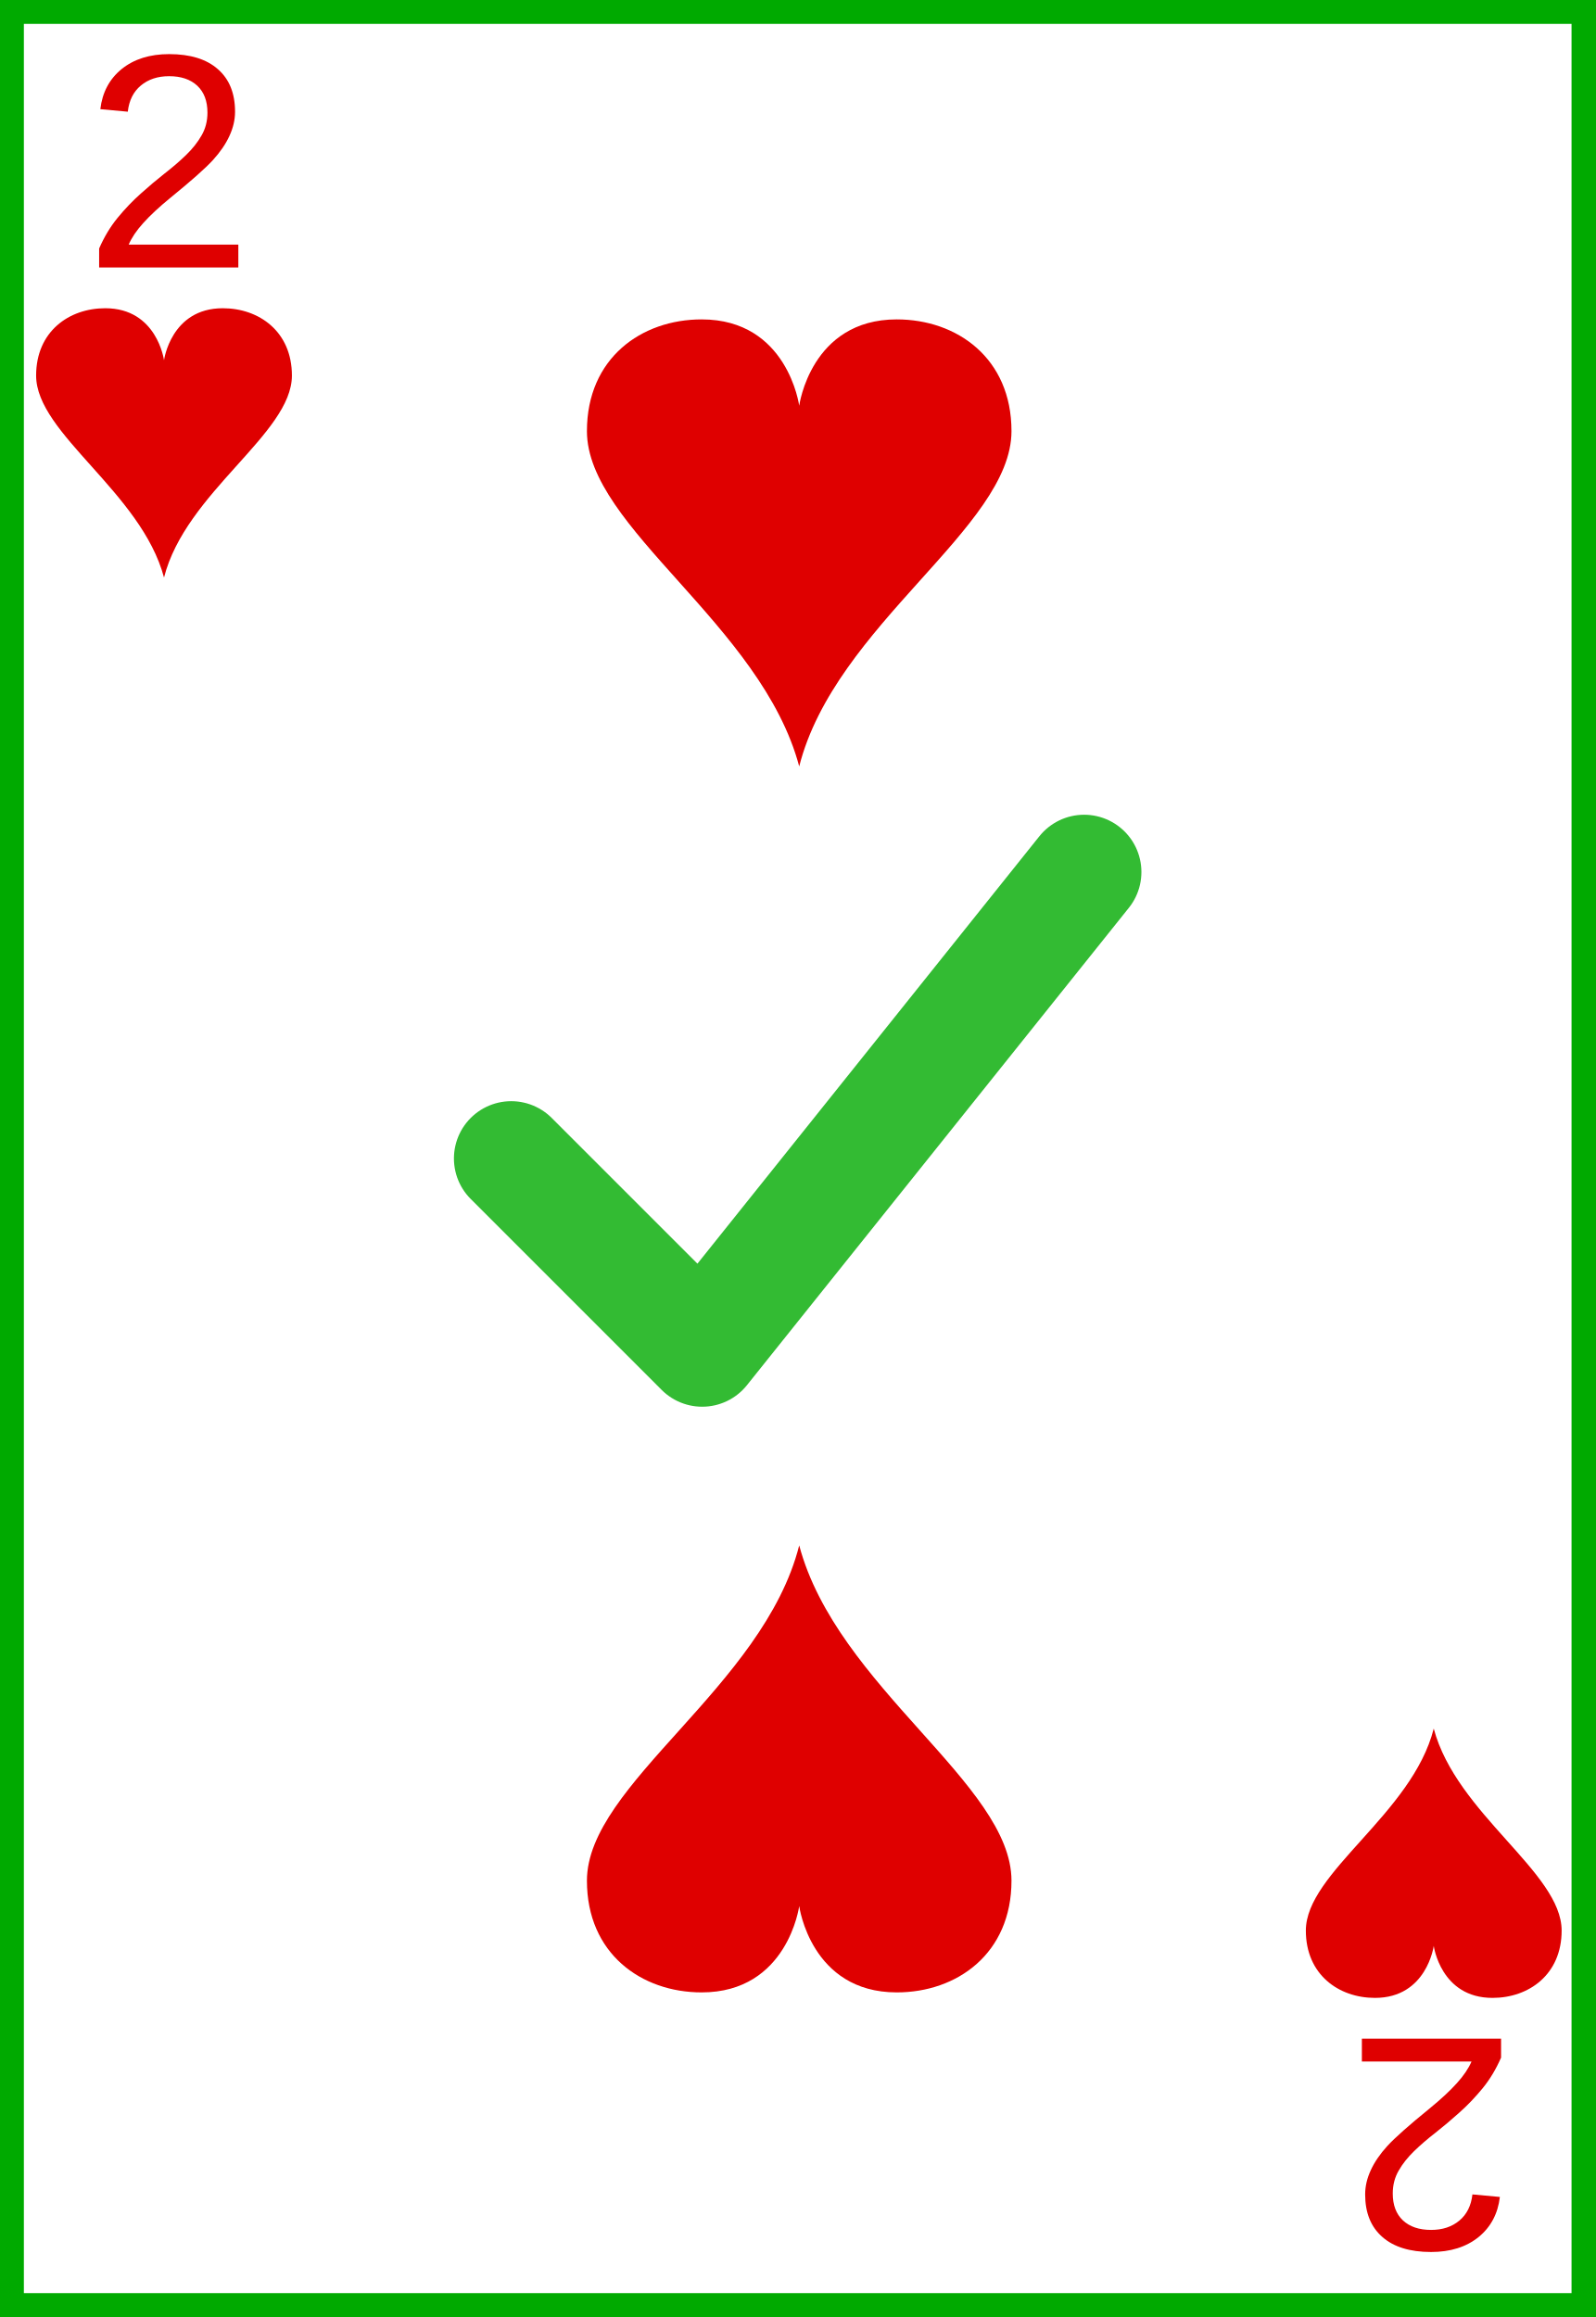
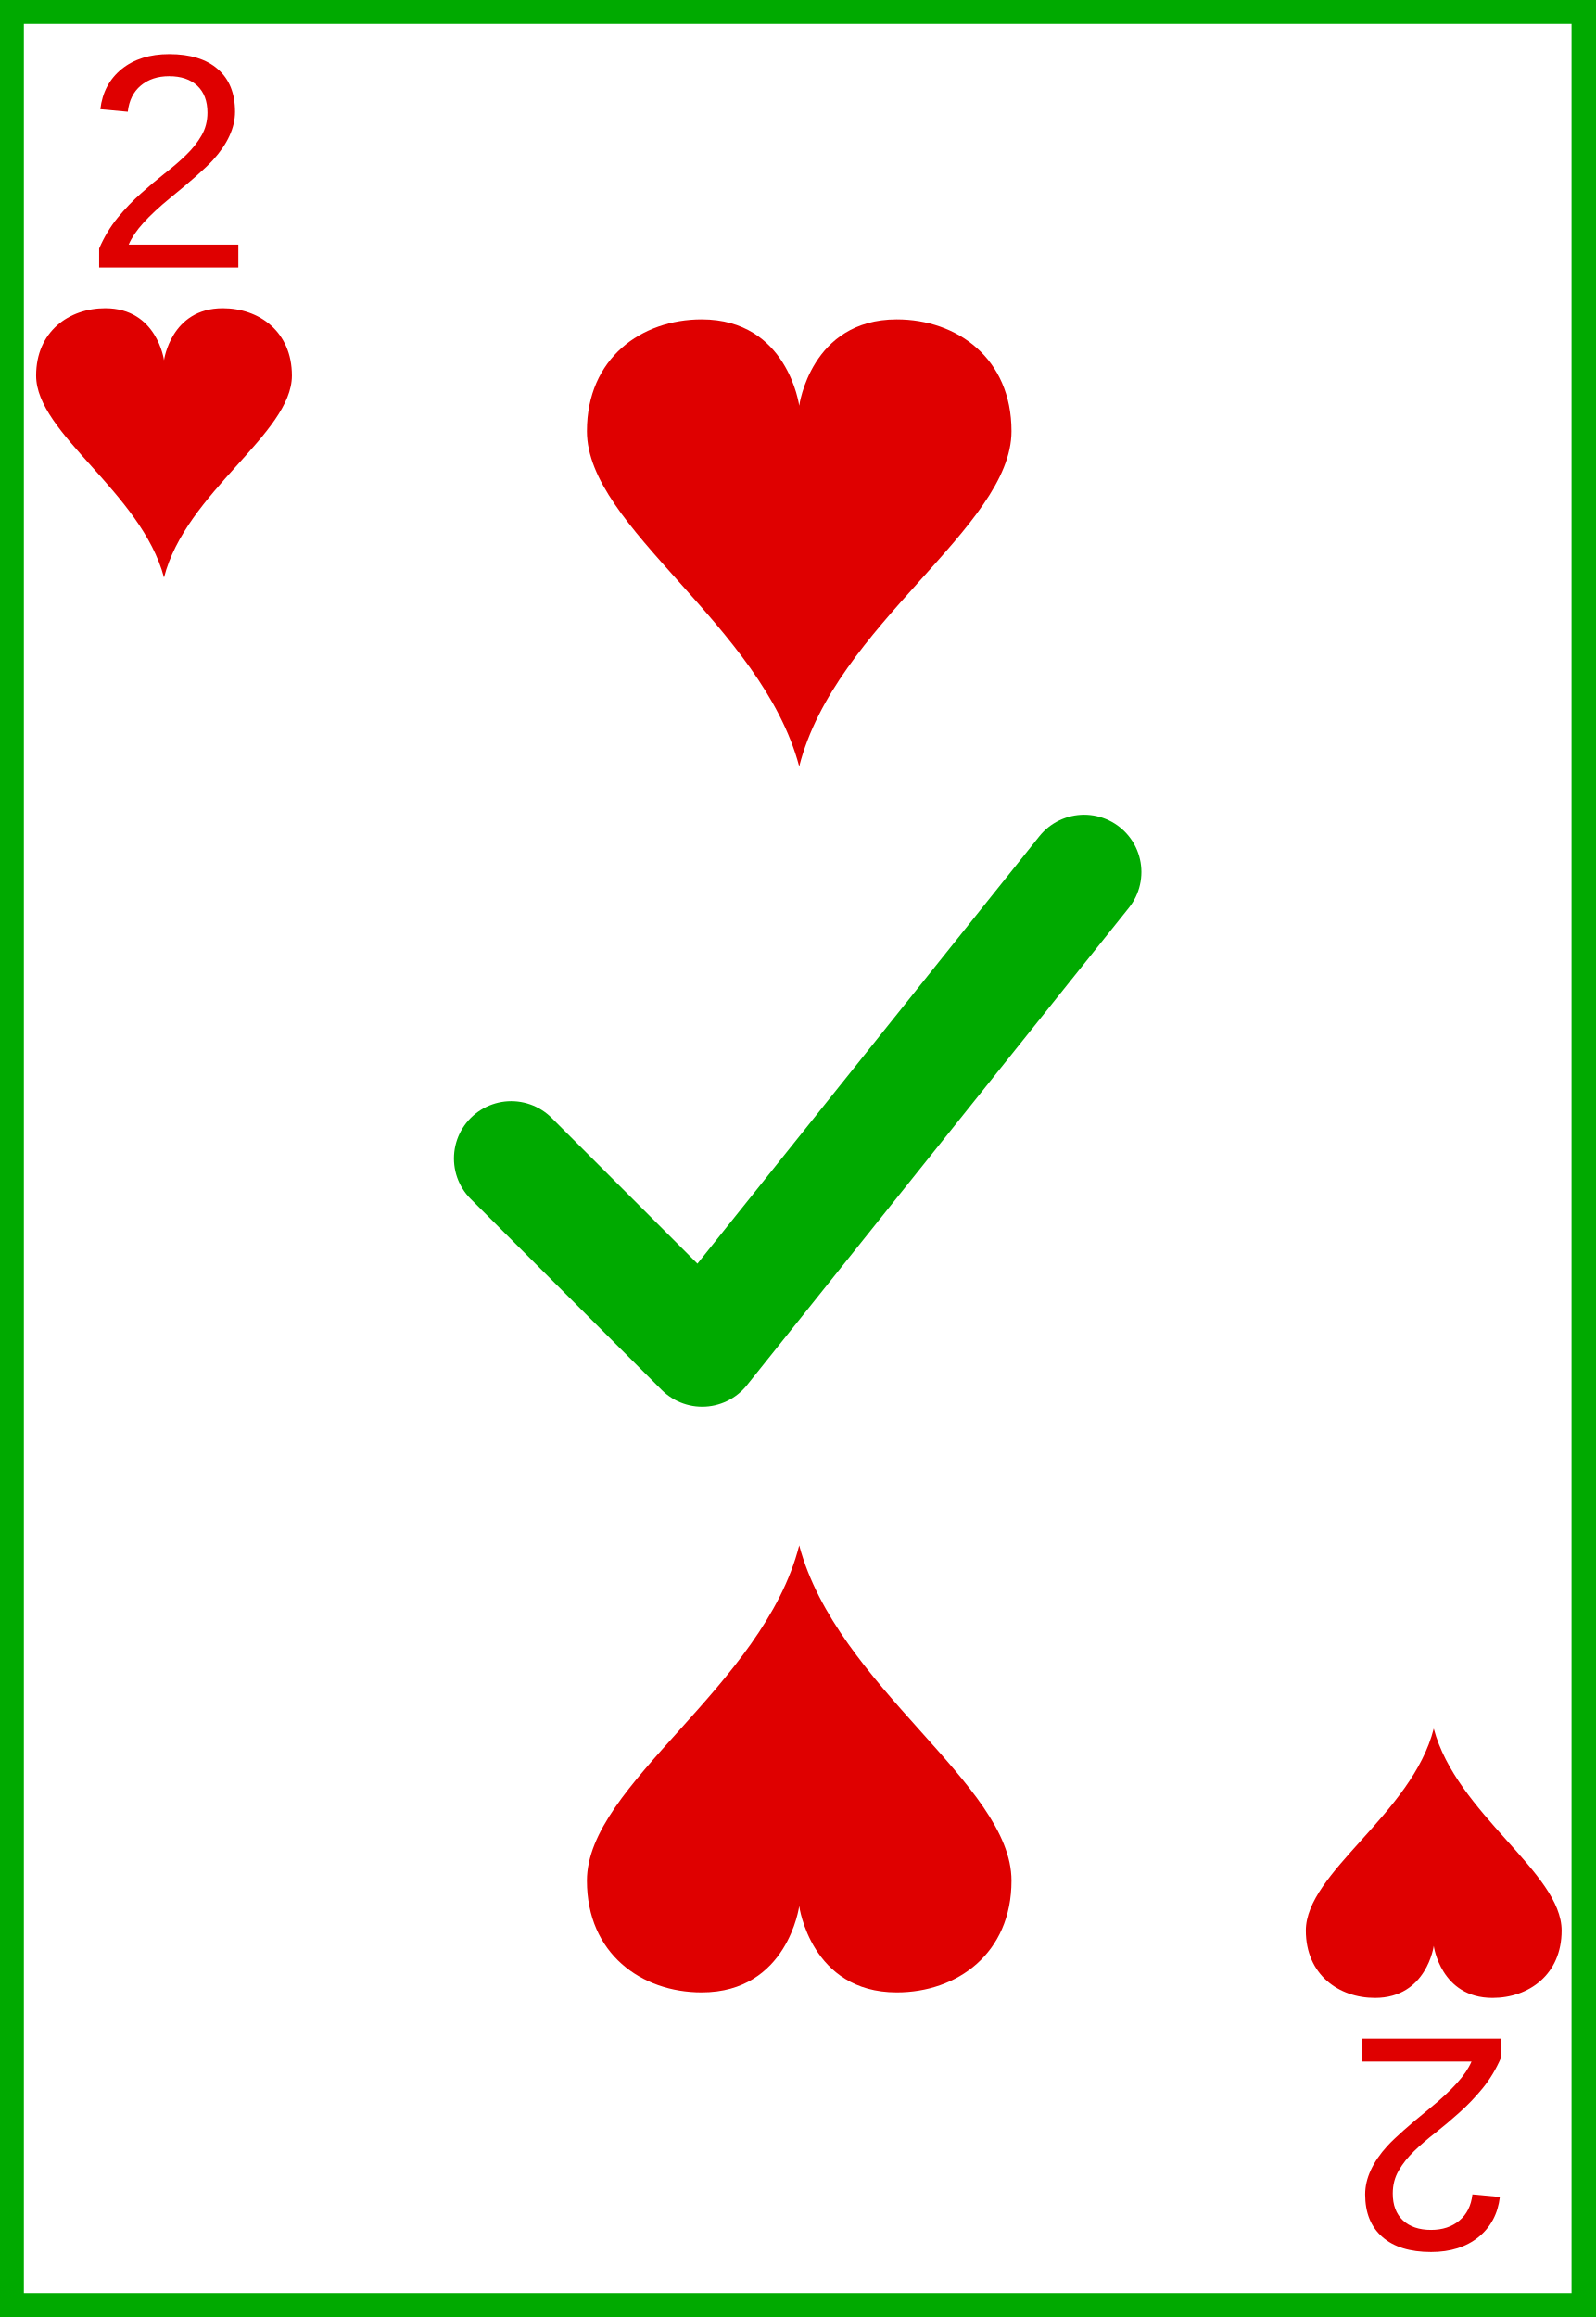
<svg xmlns="http://www.w3.org/2000/svg" xmlns:xlink="http://www.w3.org/1999/xlink" width="167.087pt" height="242.667pt" viewBox="0 0 167.087 242.667" xml:space="preserve" id="svg2" version="1.1">
  <defs id="defs41">
    <radialGradient xlink:href="#linearGradient3773" id="radialGradient3781" cx="-0.158" cy="-8.835" fx="-0.158" fy="-8.835" r="8" gradientTransform="matrix(-1.584269,-0.02349808,0.03071979,-2.477574,-0.2485638,-26.71351)" gradientUnits="userSpaceOnUse" />
    <linearGradient id="linearGradient3773">
      <stop style="stop-color:#000000;stop-opacity:1;" offset="0" id="stop3775" />
      <stop style="stop-color:#000000;stop-opacity:0.649;" offset="1" id="stop3777" />
    </linearGradient>
    <radialGradient xlink:href="#linearGradient3773" id="radialGradient3957" cx="-0.158" cy="-8.835" fx="-0.158" fy="-8.835" r="8" gradientTransform="matrix(-1.584269,-0.02349808,0.03071979,-2.477574,-0.2485638,-26.71351)" gradientUnits="userSpaceOnUse" />
    <linearGradient id="linearGradient3959">
      <stop style="stop-color:#000000;stop-opacity:1;" offset="0" id="stop3961" />
      <stop style="stop-color:#000000;stop-opacity:0.649;" offset="1" id="stop3963" />
    </linearGradient>
    <radialGradient r="81.903" fy="509.476" fx="168.025" cy="509.476" cx="168.025" gradientTransform="matrix(1.25656,-0.7774064,0.3366382,0.5361257,-221.2021,359.2426)" gradientUnits="userSpaceOnUse" id="radialGradient3975" xlink:href="#linearGradient3784-4" />
    <linearGradient id="linearGradient3784-4">
      <stop style="stop-color:#ffffff;stop-opacity:0.435;" offset="0" id="stop3786-8" />
      <stop style="stop-color:#000000;stop-opacity:0;" offset="1" id="stop3788-6" />
    </linearGradient>
    <radialGradient xlink:href="#linearGradient3784-4-5" id="radialGradient3929" gradientUnits="userSpaceOnUse" gradientTransform="matrix(1.25656,-0.7774064,0.3366382,0.5361257,-221.2021,359.2426)" cx="168.025" cy="509.476" fx="168.025" fy="509.476" r="81.903" />
    <linearGradient id="linearGradient3784-4-5">
      <stop style="stop-color:#ffffff;stop-opacity:0.489;" offset="0" id="stop3786-8-0" />
      <stop style="stop-color:#000000;stop-opacity:0;" offset="1" id="stop3788-6-3" />
    </linearGradient>
    <radialGradient xlink:href="#linearGradient3784-4-1" id="radialGradient3927" gradientUnits="userSpaceOnUse" gradientTransform="matrix(1.25656,-0.7774064,0.3366382,0.5361257,-221.2021,359.2426)" cx="168.025" cy="509.476" fx="168.025" fy="509.476" r="81.903" />
    <linearGradient id="linearGradient3784-4-1">
      <stop style="stop-color:#ffffff;stop-opacity:0.237;" offset="0" id="stop3786-8-03" />
      <stop style="stop-color:#000000;stop-opacity:0;" offset="1" id="stop3788-6-6" />
    </linearGradient>
    <radialGradient xlink:href="#linearGradient3768" id="radialGradient3776" cx="-0.206" cy="-4.579" fx="-0.206" fy="-4.579" r="8" gradientTransform="matrix(-1,0,0,-1.720176,-0.4120407,-13.02719)" gradientUnits="userSpaceOnUse" />
    <linearGradient id="linearGradient3768">
      <stop style="stop-color:#df0000;stop-opacity:1;" offset="0" id="stop3770" />
      <stop style="stop-color:#df0000;stop-opacity:0.672;" offset="1" id="stop3772" />
    </linearGradient>
    <radialGradient r="81.903" fy="511.223" fx="171.487" cy="511.223" cx="171.487" gradientTransform="matrix(1.152989,-0.6739155,0.3948202,0.6754904,-233.6326,270.4008)" gradientUnits="userSpaceOnUse" id="radialGradient4013" xlink:href="#linearGradient3784-4-6" />
    <linearGradient id="linearGradient3784-4-6">
      <stop style="stop-color:#ffffff;stop-opacity:0.313;" offset="0" id="stop3786-8-8" />
      <stop style="stop-color:#000000;stop-opacity:0;" offset="1" id="stop3788-6-8" />
    </linearGradient>
    <radialGradient r="81.903" fy="492.632" fx="159.354" cy="492.632" cx="159.354" gradientTransform="matrix(1.089478,-0.715138,0.4464527,0.6562658,-244.9333,290.9185)" gradientUnits="userSpaceOnUse" id="radialGradient4013-8" xlink:href="#linearGradient3784-4-2" />
    <linearGradient id="linearGradient3784-4-2">
      <stop style="stop-color:#ffffff;stop-opacity:0.29;" offset="0" id="stop3786-8-1" />
      <stop style="stop-color:#000000;stop-opacity:0;" offset="1" id="stop3788-6-5" />
    </linearGradient>
    <radialGradient r="81.903" fy="492.632" fx="159.354" cy="492.632" cx="159.354" gradientTransform="matrix(1.089478,-0.715138,0.4464527,0.6562658,-244.9333,290.9185)" gradientUnits="userSpaceOnUse" id="radialGradient3073" xlink:href="#linearGradient3784-4-2" />
  </defs>
  <g id="Layer_x0020_1" style="fill-rule:nonzero;clip-rule:nonzero;stroke:#000000;stroke-miterlimit:4;">
    <path style="fill:#FFFFFF;stroke-width:0.5;" d="M166.837,235.548c0,3.777-3.087,6.869-6.871,6.869H7.111c-3.775,0-6.861-3.092-6.861-6.869V7.12C0.25,3.343,3.336,0.25,7.111,0.25h152.855    c3.784,0,6.871,3.093,6.871,6.87v228.428z" id="path5" />
    <g style="stroke:none;" id="g7">
      <g id="g9">
				
			</g>
    </g>
    <g id="g15">
			
		</g>
    <g id="g19">
			
		</g>
    <g style="stroke:none;" id="g23">
      <g id="g25">
				
			</g>
    </g>
    <g style="stroke:none;" id="g31">
      <g id="g33">
				
			</g>
    </g>
  </g>
  <text xml:space="preserve" style="font-size:32px;font-style:normal;font-weight:normal;line-height:125%;letter-spacing:0px;word-spacing:0px;fill:#df0000;fill-opacity:1;stroke:none;font-family:Bitstream Vera Sans" x="8.775" y="28.013" id="text3788">
    <tspan id="tspan3790" x="8.775" y="28.013" style="font-style:normal;font-variant:normal;font-weight:normal;font-stretch:normal;fill:#df0000;fill-opacity:1;font-family:Arial;-inkscape-font-specification:Arial">2</tspan>
  </text>
  <g transform="matrix(1.674307,0,0,1.566992,17.17751,46.38532)" id="layer1-9-6" style="fill:#df0000;fill-opacity:1">
    <path style="fill:#df0000;fill-opacity:1" id="hl-8" d="M 3.676,-9 C 0.433,-9 0,-5.523 0,-5.523 0,-5.523 -0.433,-9 -3.676,-9 -5.946,-9 -8,-7.441 -8,-4.5 -8,-0.614 -1.421,3.294 0,9 1.352,3.299 8,-0.614 8,-4.5 8,-7.441 5.946,-9 3.676,-9 z" />
  </g>
  <text xml:space="preserve" style="font-size:32px;font-style:normal;font-weight:normal;line-height:125%;letter-spacing:0px;word-spacing:0px;fill:#df0000;fill-opacity:1;stroke:none;font-family:Bitstream Vera Sans" x="-158.818" y="-213.515" id="text3788-4" transform="scale(-1,-1)">
    <tspan id="tspan3790-3" x="-158.818" y="-213.515" style="font-style:normal;font-variant:normal;font-weight:normal;font-stretch:normal;fill:#df0000;fill-opacity:1;font-family:Arial;-inkscape-font-specification:Arial">2</tspan>
  </text>
  <g transform="matrix(-1.674307,0,0,-1.566992,150.156,195.1431)" id="layer1-9-6-5" style="fill:#df0000;fill-opacity:1">
    <path style="fill:#df0000;fill-opacity:1" id="hl-8-1" d="M 3.676,-9 C 0.433,-9 0,-5.523 0,-5.523 0,-5.523 -0.433,-9 -3.676,-9 -5.946,-9 -8,-7.441 -8,-4.5 -8,-0.614 -1.421,3.294 0,9 1.352,3.299 8,-0.614 8,-4.5 8,-7.441 5.946,-9 3.676,-9 z" />
  </g>
  <g transform="matrix(2.779008,0,0,2.600887,83.70107,56.85977)" id="layer1-9-6-8" style="fill:#df0000;fill-opacity:1">
    <path style="fill:#df0000;fill-opacity:1" id="hl-8-8" d="M 3.676,-9 C 0.433,-9 0,-5.523 0,-5.523 0,-5.523 -0.433,-9 -3.676,-9 -5.946,-9 -8,-7.441 -8,-4.5 -8,-0.614 -1.421,3.294 0,9 1.352,3.299 8,-0.614 8,-4.5 8,-7.441 5.946,-9 3.676,-9 z" />
  </g>
  <g transform="matrix(-2.779008,0,0,-2.600887,83.70107,185.2622)" id="layer1-9-6-8-9" style="fill:#df0000;fill-opacity:1">
    <path style="fill:#df0000;fill-opacity:1" id="hl-8-8-5" d="M 3.676,-9 C 0.433,-9 0,-5.523 0,-5.523 0,-5.523 -0.433,-9 -3.676,-9 -5.946,-9 -8,-7.441 -8,-4.5 -8,-0.614 -1.421,3.294 0,9 1.352,3.299 8,-0.614 8,-4.5 8,-7.441 5.946,-9 3.676,-9 z" />
  </g>
-   <path d="M 53.54 121.33 L 73.54 141.33 L 113.54 91.33" fill="none" stroke="#00AA00" stroke-width="12" stroke-linecap="round" stroke-linejoin="round" opacity="0.8" />
+   <path d="M 53.54 121.33 L 73.54 141.33 L 113.54 91.33" fill="none" stroke="#ffffff" stroke-width="18" stroke-linecap="round" stroke-linejoin="round" />
+   <path d="M 53.54 121.33 L 73.54 141.33 L 113.54 91.33" fill="none" stroke="#00AA00" stroke-width="12" stroke-linecap="round" stroke-linejoin="round" />
  <rect x="0" y="0" width="167.087" height="242.667" fill="none" stroke="#00AA00" stroke-width="5" />
</svg>
